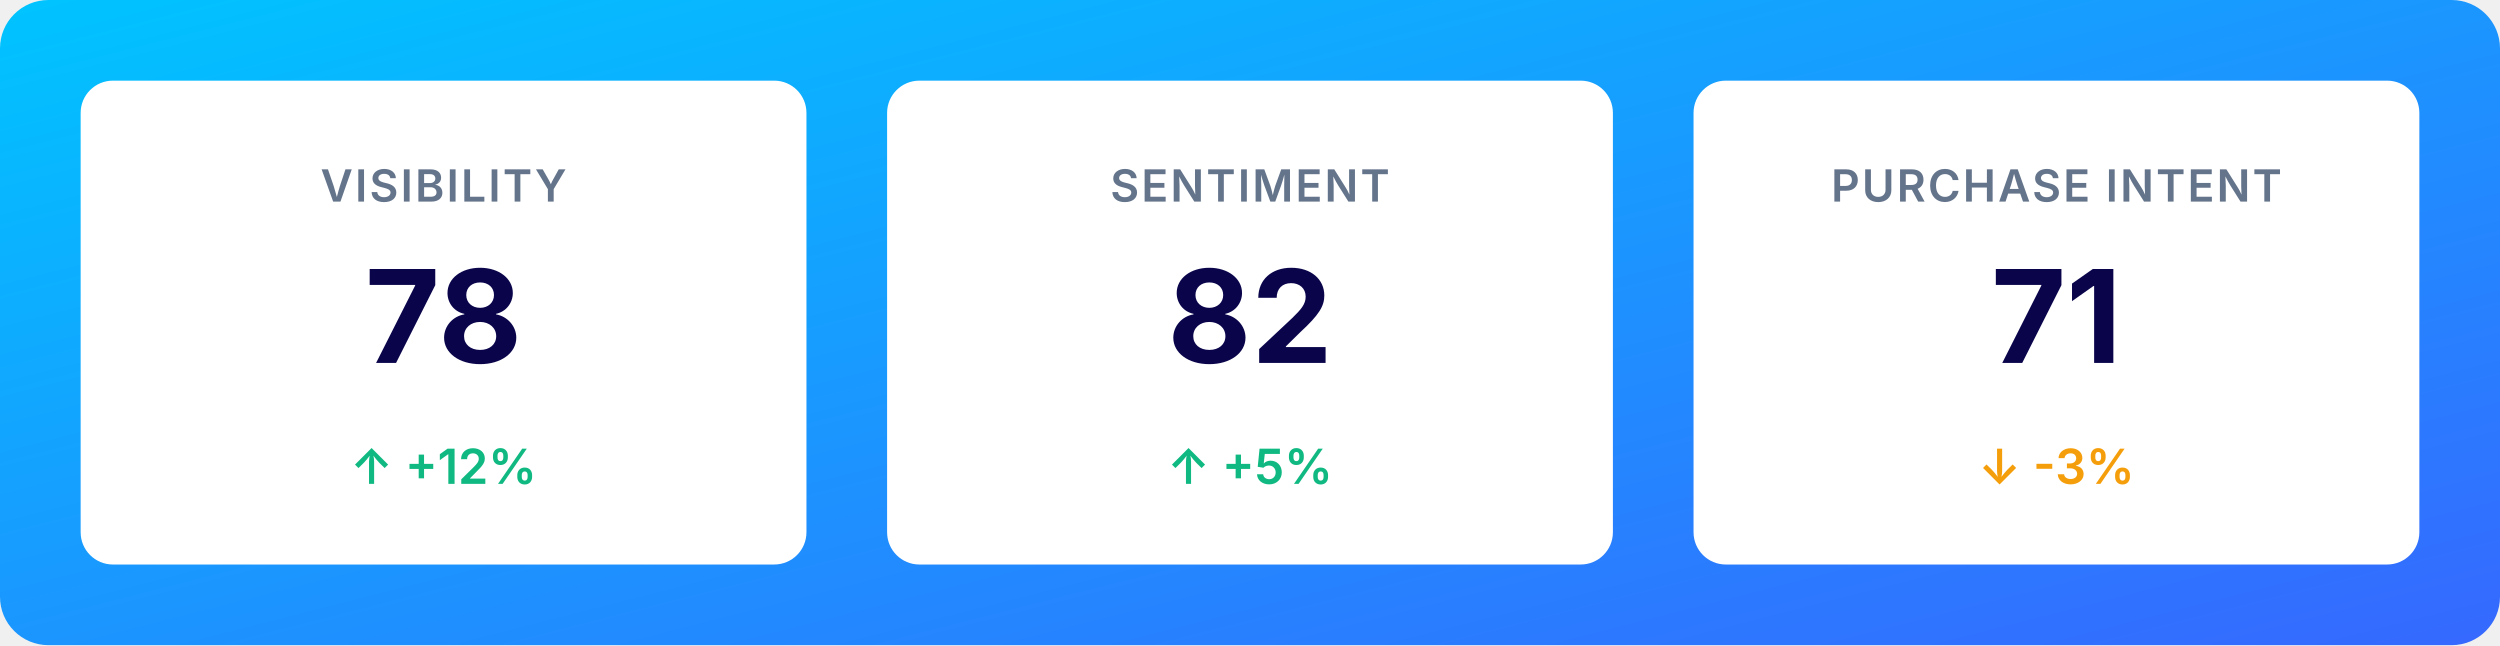
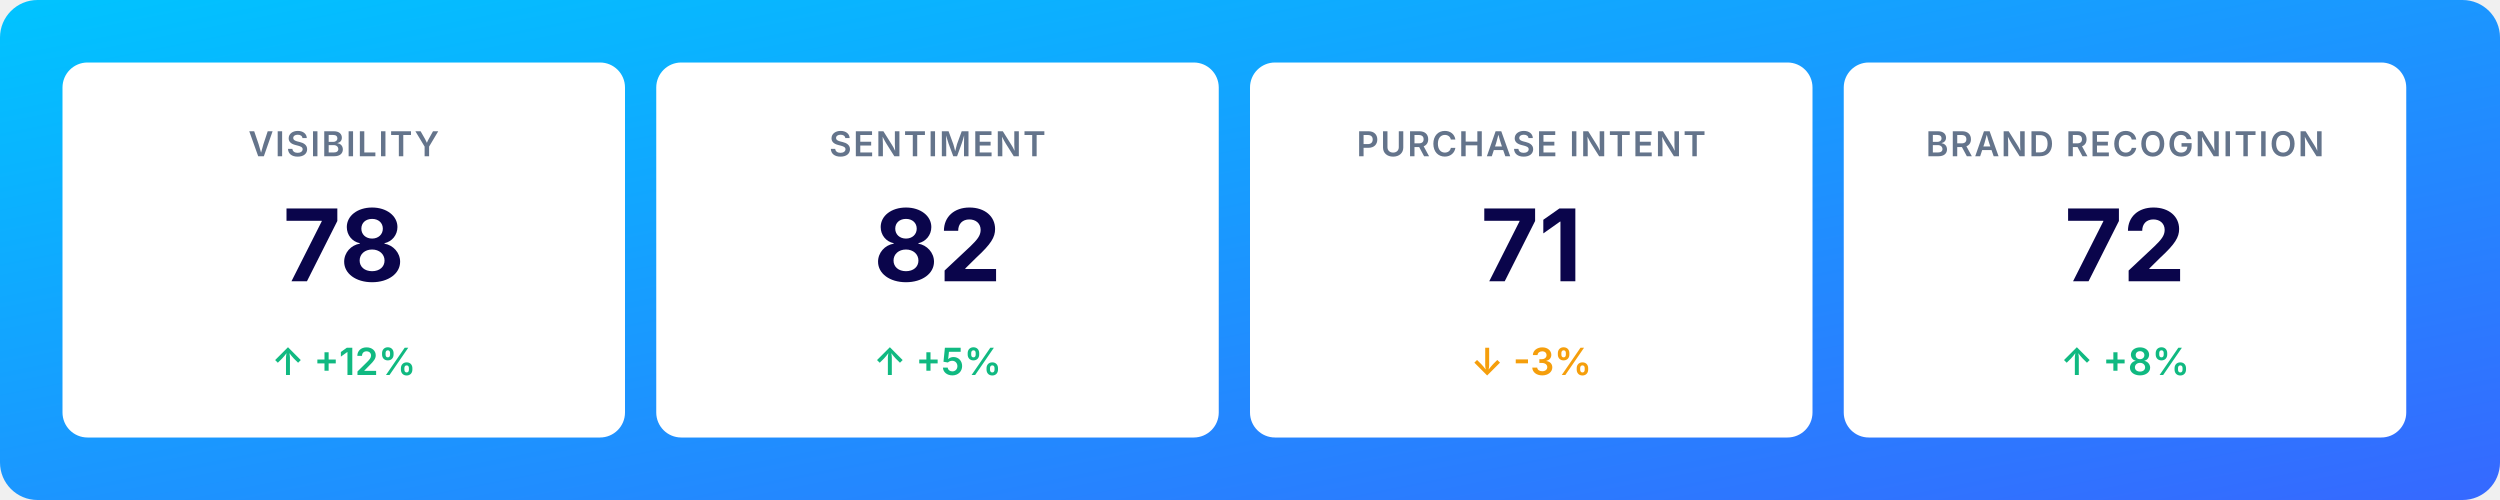
- <svg xmlns="http://www.w3.org/2000/svg" width="620" height="160">
+ <svg xmlns="http://www.w3.org/2000/svg" width="800" height="160">
  <defs>
    <linearGradient id="bgGradient" x1="0%" y1="0%" x2="100%" y2="100%">
      <stop offset="0%" style="stop-color:#00C4FF;stop-opacity:1" />
      <stop offset="100%" style="stop-color:#3668FF;stop-opacity:1" />
    </linearGradient>
  </defs>
-   <rect width="620" height="160" rx="12" fill="url(#bgGradient)" />
+   <rect width="800" height="160" rx="12" fill="url(#bgGradient)" />
  <g transform="translate(20, 20)">
    <rect width="180" height="120" rx="8" fill="white" />
    <text x="90" y="30" text-anchor="middle" font-family="system-ui, -apple-system, sans-serif" font-size="11" font-weight="600" fill="#64748b" letter-spacing="0.05em">VISIBILITY</text>
    <text x="90" y="70" text-anchor="middle" font-family="system-ui, -apple-system, sans-serif" font-size="32" font-weight="700" fill="#0A054B">78</text>
    <text x="90" y="100" text-anchor="middle" font-family="system-ui, -apple-system, sans-serif" font-size="12" font-weight="600" fill="#10b981">↑ +12%</text>
  </g>
-   <g transform="translate(220, 20)">
+   <g transform="translate(210, 20)">
    <rect width="180" height="120" rx="8" fill="white" />
    <text x="90" y="30" text-anchor="middle" font-family="system-ui, -apple-system, sans-serif" font-size="11" font-weight="600" fill="#64748b" letter-spacing="0.05em">SENTIMENT</text>
    <text x="90" y="70" text-anchor="middle" font-family="system-ui, -apple-system, sans-serif" font-size="32" font-weight="700" fill="#0A054B">82</text>
    <text x="90" y="100" text-anchor="middle" font-family="system-ui, -apple-system, sans-serif" font-size="12" font-weight="600" fill="#10b981">↑ +5%</text>
  </g>
-   <g transform="translate(420, 20)">
+   <g transform="translate(400, 20)">
    <rect width="180" height="120" rx="8" fill="white" />
    <text x="90" y="30" text-anchor="middle" font-family="system-ui, -apple-system, sans-serif" font-size="11" font-weight="600" fill="#64748b" letter-spacing="0.05em">PURCHASE INTENT</text>
    <text x="90" y="70" text-anchor="middle" font-family="system-ui, -apple-system, sans-serif" font-size="32" font-weight="700" fill="#0A054B">71</text>
    <text x="90" y="100" text-anchor="middle" font-family="system-ui, -apple-system, sans-serif" font-size="12" font-weight="600" fill="#f59e0b">↓ -3%</text>
  </g>
+   <g transform="translate(590, 20)">
+     <rect width="180" height="120" rx="8" fill="white" />
+     <text x="90" y="30" text-anchor="middle" font-family="system-ui, -apple-system, sans-serif" font-size="11" font-weight="600" fill="#64748b" letter-spacing="0.05em">BRAND RECOGNITION</text>
+     <text x="90" y="70" text-anchor="middle" font-family="system-ui, -apple-system, sans-serif" font-size="32" font-weight="700" fill="#0A054B">72</text>
+     <text x="90" y="100" text-anchor="middle" font-family="system-ui, -apple-system, sans-serif" font-size="12" font-weight="600" fill="#10b981">↑ +8%</text>
+   </g>
</svg>
